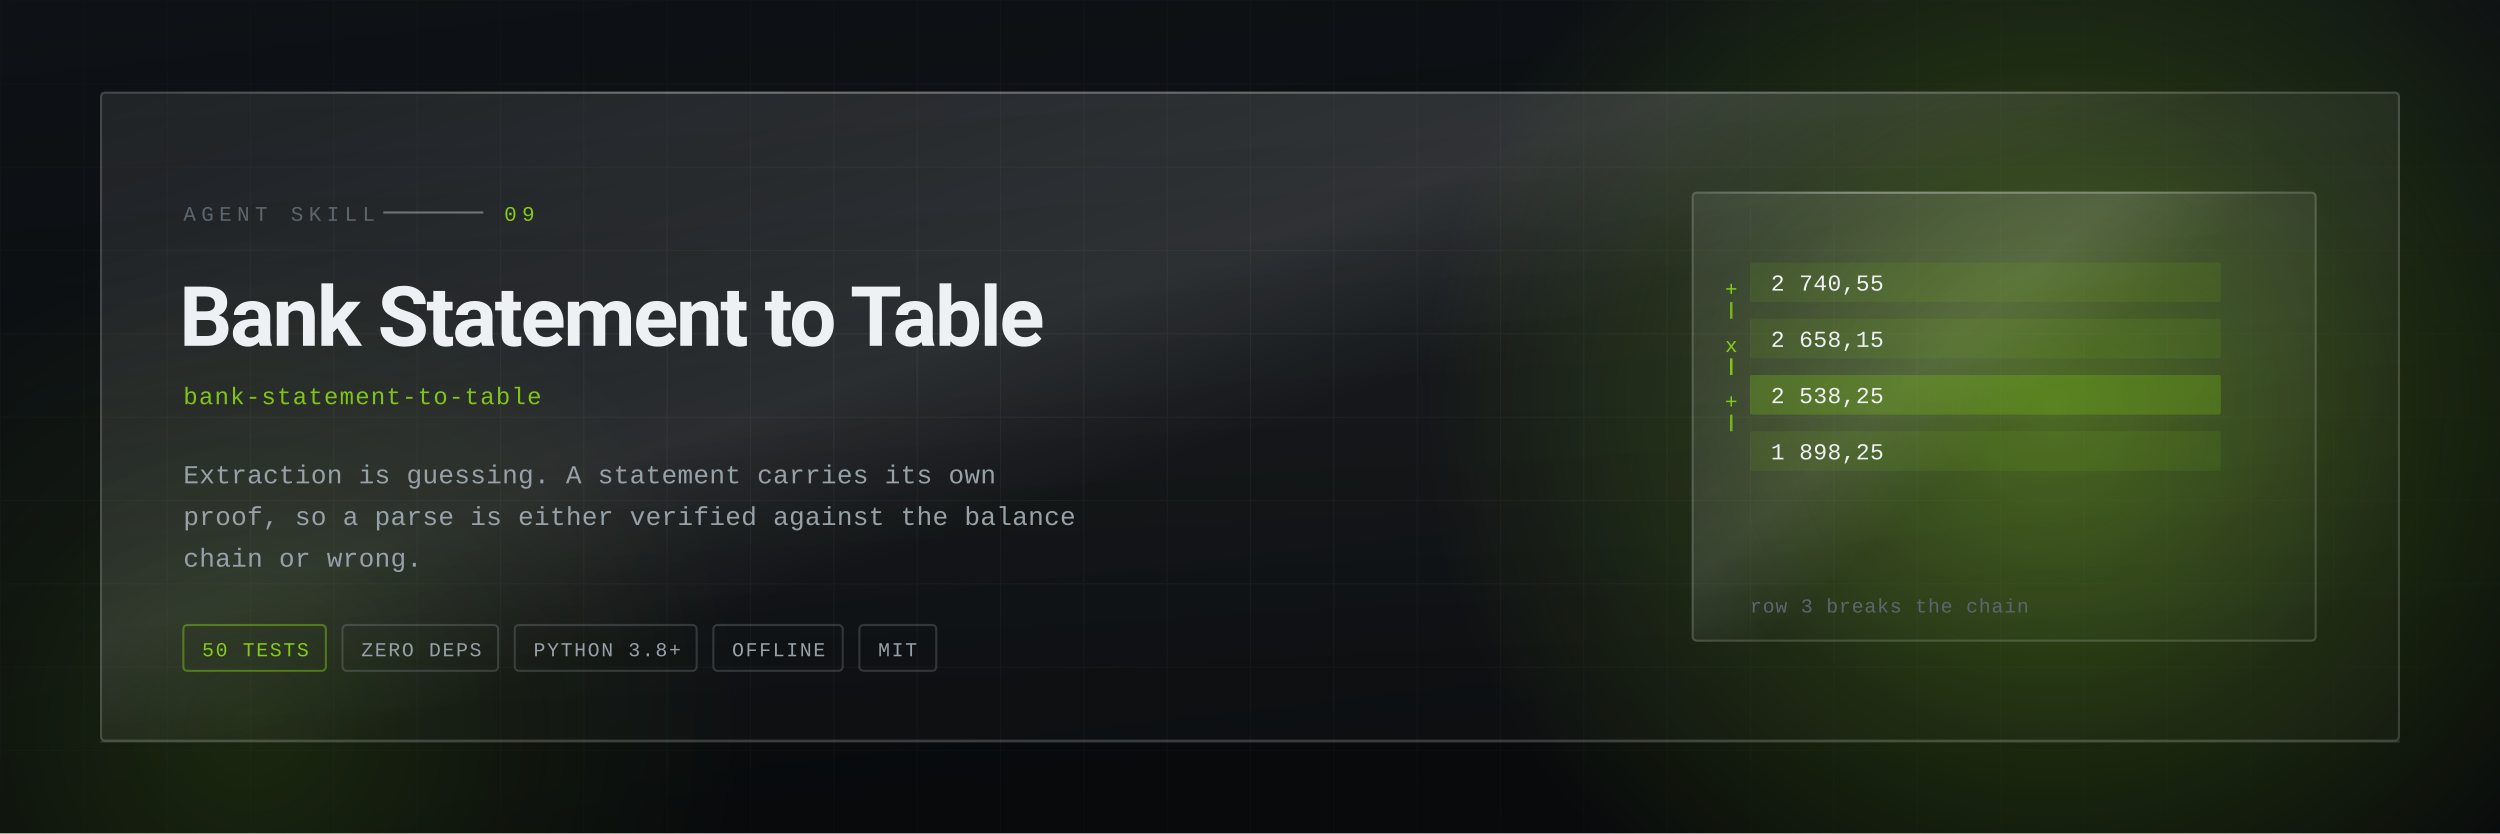
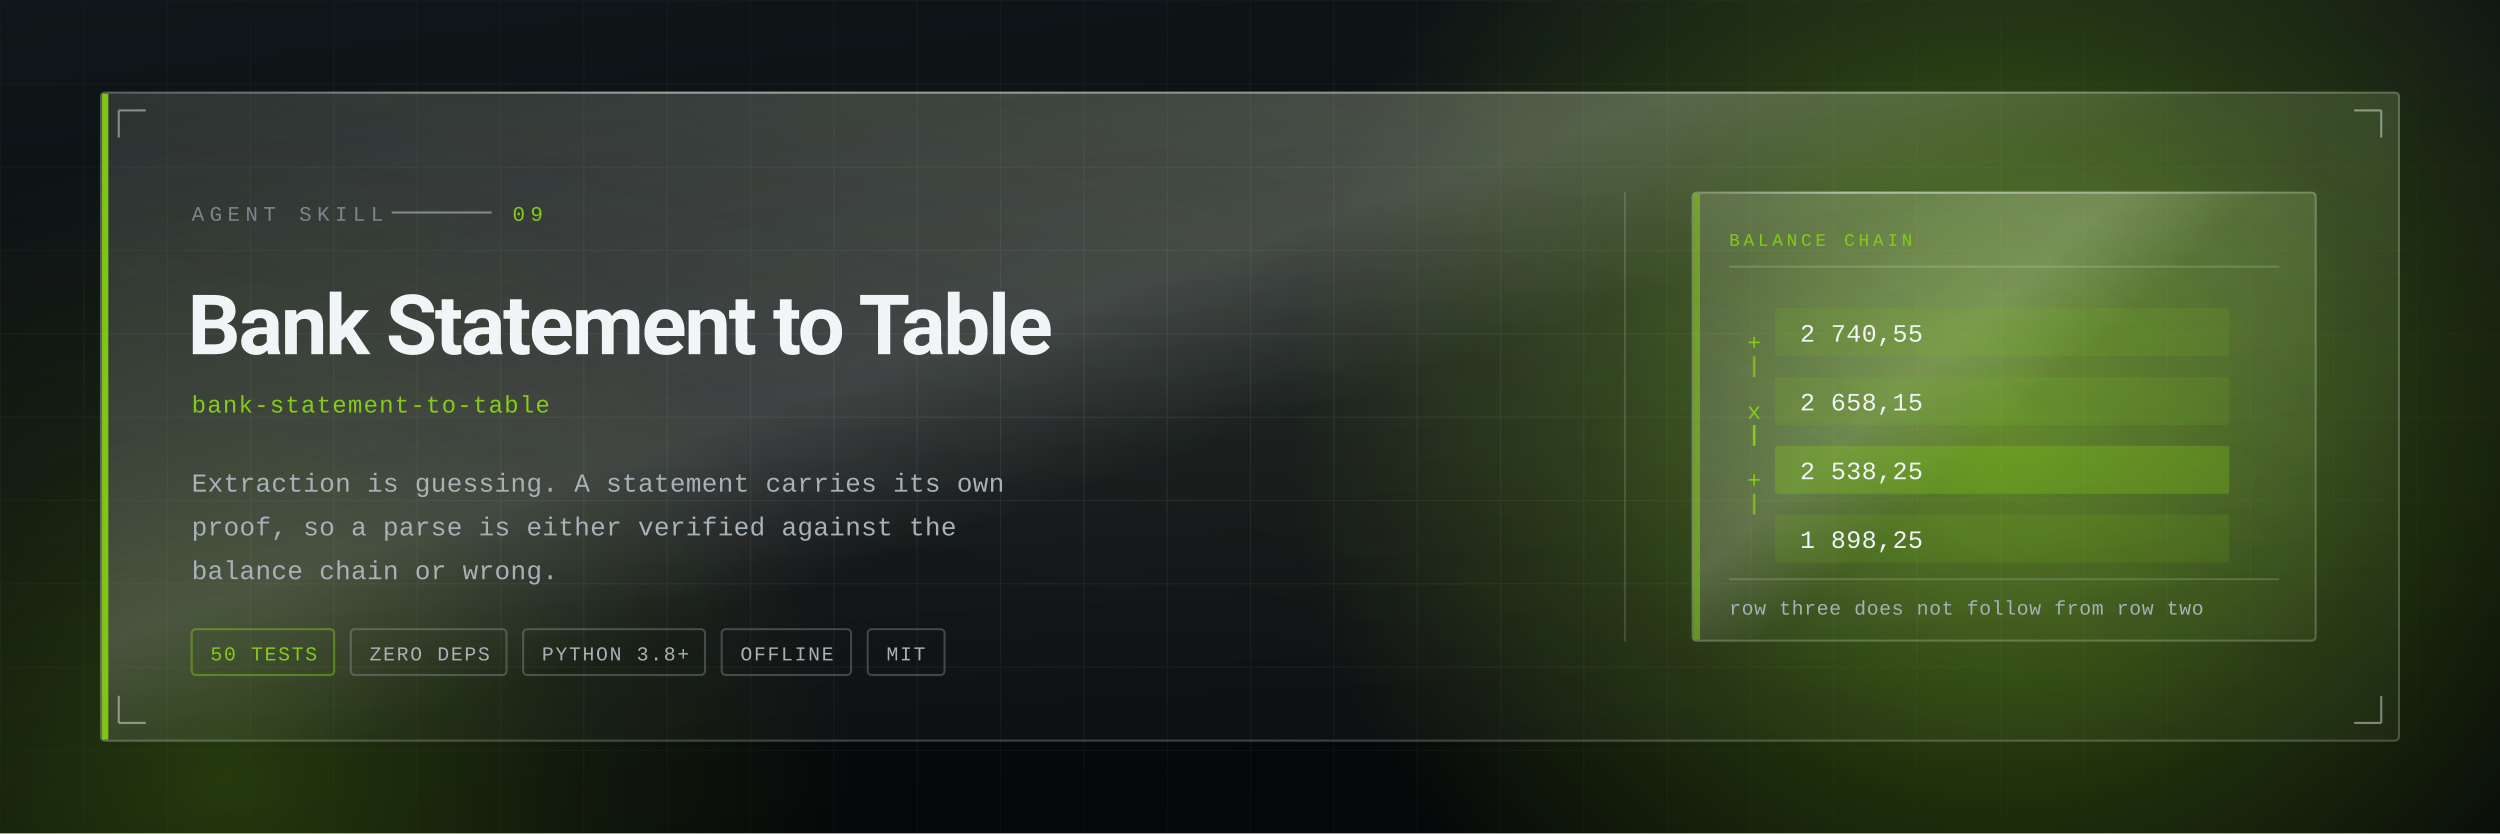
<svg xmlns="http://www.w3.org/2000/svg" width="1200" height="400" viewBox="0 0 1200 400" role="img">
  <defs>
    <linearGradient id="bg1" x1="0" y1="0" x2="0.35" y2="1">
-       <stop offset="0" stop-color="#0E1216" />
-       <stop offset="1" stop-color="#080A0C" />
+       <stop offset="0" stop-color="#101619" />
+       <stop offset="1" stop-color="#050709" />
    </linearGradient>
    <pattern id="grid2" width="40" height="40" patternUnits="userSpaceOnUse">
-       <path d="M 40 0 L 0 0 0 40" fill="none" stroke="#FFFFFF" stroke-opacity="0.045" stroke-width="1" />
+       <path d="M 40 0 L 0 0 0 40" fill="none" stroke="#FFFFFF" stroke-opacity="0.075" stroke-width="1" />
    </pattern>
    <radialGradient id="gmask3" cx="0.42" cy="0.5" r="0.75">
      <stop offset="0" stop-color="#fff" stop-opacity="1" />
      <stop offset="1" stop-color="#fff" stop-opacity="0" />
    </radialGradient>
    <mask id="gmask3m">
      <rect width="1200" height="400" fill="url(#gmask3)" />
    </mask>
    <radialGradient id="glow4" cx="0.5" cy="0.5" r="0.5">
-       <stop offset="0" stop-color="#84CC16" stop-opacity="0.420" />
-       <stop offset="0.55" stop-color="#84CC16" stop-opacity="0.147" />
+       <stop offset="0" stop-color="#84CC16" stop-opacity="0.550" />
+       <stop offset="0.55" stop-color="#84CC16" stop-opacity="0.193" />
      <stop offset="1" stop-color="#84CC16" stop-opacity="0" />
    </radialGradient>
    <radialGradient id="glow5" cx="0.5" cy="0.5" r="0.5">
-       <stop offset="0" stop-color="#84CC16" stop-opacity="0.147" />
-       <stop offset="0.55" stop-color="#84CC16" stop-opacity="0.051" />
+       <stop offset="0" stop-color="#84CC16" stop-opacity="0.248" />
+       <stop offset="0.55" stop-color="#84CC16" stop-opacity="0.087" />
      <stop offset="1" stop-color="#84CC16" stop-opacity="0" />
    </radialGradient>
    <linearGradient id="pane6" x1="0" y1="0" x2="0.2" y2="1">
-       <stop offset="0" stop-color="#FFFFFF" stop-opacity="0.075" />
-       <stop offset="1" stop-color="#FFFFFF" stop-opacity="0.018" />
+       <stop offset="0" stop-color="#FFFFFF" stop-opacity="0.115" />
+       <stop offset="1" stop-color="#FFFFFF" stop-opacity="0.032" />
    </linearGradient>
    <linearGradient id="sheen7" x1="0" y1="0" x2="1" y2="0.8">
      <stop offset="0" stop-color="#FFFFFF" stop-opacity="0" />
-       <stop offset="0.42" stop-color="#FFFFFF" stop-opacity="0.090" />
+       <stop offset="0.42" stop-color="#FFFFFF" stop-opacity="0.153" />
      <stop offset="0.56" stop-color="#FFFFFF" stop-opacity="0" />
    </linearGradient>
    <clipPath id="clip8">
      <rect x="48.0" y="44.0" width="1104.0" height="312.0" rx="2" />
    </clipPath>
    <linearGradient id="edge9" x1="0" y1="0" x2="1" y2="0">
      <stop offset="0" stop-color="#FFFFFF" stop-opacity="0" />
-       <stop offset="0.25" stop-color="#FFFFFF" stop-opacity="0.220" />
-       <stop offset="0.75" stop-color="#FFFFFF" stop-opacity="0.080" />
+       <stop offset="0.25" stop-color="#FFFFFF" stop-opacity="0.374" />
+       <stop offset="0.75" stop-color="#FFFFFF" stop-opacity="0.136" />
      <stop offset="1" stop-color="#FFFFFF" stop-opacity="0" />
    </linearGradient>
-     <linearGradient id="pane10" x1="0" y1="0" x2="0.2" y2="1">
-       <stop offset="0" stop-color="#FFFFFF" stop-opacity="0.075" />
-       <stop offset="1" stop-color="#FFFFFF" stop-opacity="0.018" />
+     <linearGradient id="tint10" x1="1" y1="0" x2="0" y2="1">
+       <stop offset="0" stop-color="#84CC16" stop-opacity="0.075" />
+       <stop offset="0.7" stop-color="#84CC16" stop-opacity="0" />
    </linearGradient>
-     <linearGradient id="sheen11" x1="0" y1="0" x2="1" y2="0.8">
+     <linearGradient id="pane11" x1="0" y1="0" x2="0.2" y2="1">
+       <stop offset="0" stop-color="#FFFFFF" stop-opacity="0.115" />
+       <stop offset="1" stop-color="#FFFFFF" stop-opacity="0.032" />
+     </linearGradient>
+     <linearGradient id="sheen12" x1="0" y1="0" x2="1" y2="0.8">
      <stop offset="0" stop-color="#FFFFFF" stop-opacity="0" />
-       <stop offset="0.42" stop-color="#FFFFFF" stop-opacity="0.090" />
+       <stop offset="0.42" stop-color="#FFFFFF" stop-opacity="0.153" />
      <stop offset="0.56" stop-color="#FFFFFF" stop-opacity="0" />
    </linearGradient>
-     <clipPath id="clip12">
+     <clipPath id="clip13">
      <rect x="812.0" y="92.0" width="300.0" height="216.0" rx="2" />
    </clipPath>
-     <linearGradient id="edge13" x1="0" y1="0" x2="1" y2="0">
+     <linearGradient id="edge14" x1="0" y1="0" x2="1" y2="0">
      <stop offset="0" stop-color="#FFFFFF" stop-opacity="0" />
-       <stop offset="0.25" stop-color="#FFFFFF" stop-opacity="0.220" />
-       <stop offset="0.75" stop-color="#FFFFFF" stop-opacity="0.080" />
+       <stop offset="0.25" stop-color="#FFFFFF" stop-opacity="0.374" />
+       <stop offset="0.75" stop-color="#FFFFFF" stop-opacity="0.136" />
      <stop offset="1" stop-color="#FFFFFF" stop-opacity="0" />
+     </linearGradient>
+     <linearGradient id="tint15" x1="1" y1="0" x2="0" y2="1">
+       <stop offset="0" stop-color="#84CC16" stop-opacity="0.075" />
+       <stop offset="0.7" stop-color="#84CC16" stop-opacity="0" />
    </linearGradient>
  </defs>
  <rect width="1200" height="400" fill="url(#bg1)" />
  <rect width="1200" height="400" fill="url(#grid2)" mask="url(#gmask3m)" />
-   <circle cx="985.0" cy="196.0" r="300.0" fill="url(#glow4)" />
-   <circle cx="120.0" cy="350.0" r="240.0" fill="url(#glow5)" />
+   <circle cx="960.0" cy="200.0" r="340.0" fill="url(#glow4)" />
+   <circle cx="110.0" cy="372.0" r="300.0" fill="url(#glow5)" />
  <rect x="48.0" y="44.0" width="1104.0" height="312.0" rx="2" fill="url(#pane6)" />
  <g clip-path="url(#clip8)">
    <rect x="48.0" y="44.0" width="1104.0" height="312.0" fill="url(#sheen7)" />
  </g>
  <rect x="48.0" y="44.0" width="1104.0" height="1" fill="url(#edge9)" />
-   <rect x="48.5" y="44.5" width="1103.0" height="311.0" rx="2" fill="none" stroke="#FFFFFF" stroke-opacity="0.160" stroke-width="1" />
-   <text x="88.0" y="106.0" font-family="ui-monospace, SFMono-Regular, Menlo, Consolas, &quot;Liberation Mono&quot;, monospace" font-size="10.0" font-weight="400" fill="#5C666D" text-anchor="start" letter-spacing="2.60">AGENT SKILL</text>
-   <line x1="184.0" y1="102.0" x2="232.0" y2="102.0" stroke="#FFFFFF" stroke-opacity="0.350" stroke-width="1.0" />
-   <text x="242.0" y="106.0" font-family="ui-monospace, SFMono-Regular, Menlo, Consolas, &quot;Liberation Mono&quot;, monospace" font-size="10.0" font-weight="400" fill="#84CC16" text-anchor="start" letter-spacing="2.60">09</text>
-   <text x="86.0" y="166.0" font-family="system-ui, -apple-system, &quot;Segoe UI&quot;, Roboto, Helvetica, Arial, sans-serif" font-size="40.0" font-weight="700" fill="#EDF1F3" text-anchor="start" letter-spacing="-1.10">Bank Statement to Table</text>
-   <text x="88.0" y="194.0" font-family="ui-monospace, SFMono-Regular, Menlo, Consolas, &quot;Liberation Mono&quot;, monospace" font-size="11.5" font-weight="400" fill="#84CC16" text-anchor="start" letter-spacing="0.60" opacity="0.95">bank-statement-to-table</text>
-   <text x="88.0" y="232.0" font-family="ui-monospace, SFMono-Regular, Menlo, Consolas, &quot;Liberation Mono&quot;, monospace" font-size="12.5" font-weight="400" fill="#96A1A8" text-anchor="start" letter-spacing="0.15">Extraction is guessing. A statement carries its own</text>
-   <text x="88.0" y="252.0" font-family="ui-monospace, SFMono-Regular, Menlo, Consolas, &quot;Liberation Mono&quot;, monospace" font-size="12.5" font-weight="400" fill="#96A1A8" text-anchor="start" letter-spacing="0.15">proof, so a parse is either verified against the balance</text>
-   <text x="88.0" y="272.0" font-family="ui-monospace, SFMono-Regular, Menlo, Consolas, &quot;Liberation Mono&quot;, monospace" font-size="12.5" font-weight="400" fill="#96A1A8" text-anchor="start" letter-spacing="0.15">chain or wrong.</text>
-   <rect x="88.0" y="300.0" width="68.4" height="22" rx="2" fill="none" stroke="#84CC16" stroke-opacity="0.450" />
-   <text x="97.0" y="315.0" font-family="ui-monospace, SFMono-Regular, Menlo, Consolas, &quot;Liberation Mono&quot;, monospace" font-size="9.5" font-weight="400" fill="#84CC16" text-anchor="start" letter-spacing="0.80">50 TESTS</text>
-   <rect x="164.4" y="300.0" width="74.7" height="22" rx="2" fill="none" stroke="#96A1A8" stroke-opacity="0.256" />
-   <text x="173.4" y="315.0" font-family="ui-monospace, SFMono-Regular, Menlo, Consolas, &quot;Liberation Mono&quot;, monospace" font-size="9.5" font-weight="400" fill="#96A1A8" text-anchor="start" letter-spacing="0.80">ZERO DEPS</text>
-   <rect x="247.1" y="300.0" width="87.3" height="22" rx="2" fill="none" stroke="#96A1A8" stroke-opacity="0.256" />
-   <text x="256.1" y="315.0" font-family="ui-monospace, SFMono-Regular, Menlo, Consolas, &quot;Liberation Mono&quot;, monospace" font-size="9.5" font-weight="400" fill="#96A1A8" text-anchor="start" letter-spacing="0.80">PYTHON 3.8+</text>
-   <rect x="342.4" y="300.0" width="62.1" height="22" rx="2" fill="none" stroke="#96A1A8" stroke-opacity="0.256" />
-   <text x="351.4" y="315.0" font-family="ui-monospace, SFMono-Regular, Menlo, Consolas, &quot;Liberation Mono&quot;, monospace" font-size="9.5" font-weight="400" fill="#96A1A8" text-anchor="start" letter-spacing="0.80">OFFLINE</text>
-   <rect x="412.5" y="300.0" width="36.9" height="22" rx="2" fill="none" stroke="#96A1A8" stroke-opacity="0.256" />
-   <text x="421.5" y="315.0" font-family="ui-monospace, SFMono-Regular, Menlo, Consolas, &quot;Liberation Mono&quot;, monospace" font-size="9.5" font-weight="400" fill="#96A1A8" text-anchor="start" letter-spacing="0.80">MIT</text>
-   <rect x="812.0" y="92.0" width="300.0" height="216.0" rx="2" fill="url(#pane10)" />
-   <g clip-path="url(#clip12)">
-     <rect x="812.0" y="92.0" width="300.0" height="216.0" fill="url(#sheen11)" />
+   <rect x="48.0" y="44.0" width="1104.0" height="312.0" rx="2" fill="url(#tint10)" />
+   <rect x="48.5" y="44.5" width="1103.0" height="311.0" rx="2" fill="none" stroke="#FFFFFF" stroke-opacity="0.200" stroke-width="1" />
+   <rect x="49.0" y="45.0" width="3" height="310.0" fill="#84CC16" fill-opacity="0.95" />
+   <path d="M 57.0 53.0 h 13.0 M 57.0 53.0 v 13.0" stroke="#FFFFFF" stroke-opacity="0.440" stroke-width="1" />
+   <path d="M 1143.0 53.0 h -13.0 M 1143.0 53.0 v 13.0" stroke="#FFFFFF" stroke-opacity="0.440" stroke-width="1" />
+   <path d="M 57.0 347.0 h 13.0 M 57.0 347.0 v -13.0" stroke="#FFFFFF" stroke-opacity="0.440" stroke-width="1" />
+   <path d="M 1143.0 347.0 h -13.0 M 1143.0 347.0 v -13.0" stroke="#FFFFFF" stroke-opacity="0.440" stroke-width="1" />
+   <text x="92.0" y="106.0" font-family="ui-monospace, SFMono-Regular, Menlo, Consolas, &quot;Liberation Mono&quot;, monospace" font-size="10.0" font-weight="400" fill="#7A868E" text-anchor="start" letter-spacing="2.60">AGENT SKILL</text>
+   <line x1="188.0" y1="102.0" x2="236.0" y2="102.0" stroke="#FFFFFF" stroke-opacity="0.400" stroke-width="1.0" />
+   <text x="246.0" y="106.0" font-family="ui-monospace, SFMono-Regular, Menlo, Consolas, &quot;Liberation Mono&quot;, monospace" font-size="10.0" font-weight="400" fill="#84CC16" text-anchor="start" letter-spacing="2.60">09</text>
+   <text x="90.0" y="170.0" font-family="system-ui, -apple-system, &quot;Segoe UI&quot;, Roboto, Helvetica, Arial, sans-serif" font-size="40.0" font-weight="700" fill="#F1F5F7" text-anchor="start" letter-spacing="-1.10">Bank Statement to Table</text>
+   <text x="92.0" y="198.0" font-family="ui-monospace, SFMono-Regular, Menlo, Consolas, &quot;Liberation Mono&quot;, monospace" font-size="11.5" font-weight="400" fill="#84CC16" text-anchor="start" letter-spacing="0.60">bank-statement-to-table</text>
+   <text x="92.0" y="236.0" font-family="ui-monospace, SFMono-Regular, Menlo, Consolas, &quot;Liberation Mono&quot;, monospace" font-size="12.5" font-weight="400" fill="#A6B1B8" text-anchor="start" letter-spacing="0.15">Extraction is guessing. A statement carries its own</text>
+   <text x="92.0" y="257.0" font-family="ui-monospace, SFMono-Regular, Menlo, Consolas, &quot;Liberation Mono&quot;, monospace" font-size="12.5" font-weight="400" fill="#A6B1B8" text-anchor="start" letter-spacing="0.15">proof, so a parse is either verified against the</text>
+   <text x="92.0" y="278.0" font-family="ui-monospace, SFMono-Regular, Menlo, Consolas, &quot;Liberation Mono&quot;, monospace" font-size="12.5" font-weight="400" fill="#A6B1B8" text-anchor="start" letter-spacing="0.15">balance chain or wrong.</text>
+   <rect x="92.0" y="302.0" width="68.4" height="22" rx="2" fill="none" stroke="#84CC16" stroke-opacity="0.450" />
+   <text x="101.0" y="317.0" font-family="ui-monospace, SFMono-Regular, Menlo, Consolas, &quot;Liberation Mono&quot;, monospace" font-size="9.5" font-weight="400" fill="#84CC16" text-anchor="start" letter-spacing="0.80">50 TESTS</text>
+   <rect x="168.4" y="302.0" width="74.7" height="22" rx="2" fill="none" stroke="#A6B1B8" stroke-opacity="0.320" />
+   <text x="177.4" y="317.0" font-family="ui-monospace, SFMono-Regular, Menlo, Consolas, &quot;Liberation Mono&quot;, monospace" font-size="9.5" font-weight="400" fill="#A6B1B8" text-anchor="start" letter-spacing="0.80">ZERO DEPS</text>
+   <rect x="251.1" y="302.0" width="87.3" height="22" rx="2" fill="none" stroke="#A6B1B8" stroke-opacity="0.320" />
+   <text x="260.1" y="317.0" font-family="ui-monospace, SFMono-Regular, Menlo, Consolas, &quot;Liberation Mono&quot;, monospace" font-size="9.5" font-weight="400" fill="#A6B1B8" text-anchor="start" letter-spacing="0.80">PYTHON 3.8+</text>
+   <rect x="346.4" y="302.0" width="62.1" height="22" rx="2" fill="none" stroke="#A6B1B8" stroke-opacity="0.320" />
+   <text x="355.4" y="317.0" font-family="ui-monospace, SFMono-Regular, Menlo, Consolas, &quot;Liberation Mono&quot;, monospace" font-size="9.5" font-weight="400" fill="#A6B1B8" text-anchor="start" letter-spacing="0.80">OFFLINE</text>
+   <rect x="416.5" y="302.0" width="36.9" height="22" rx="2" fill="none" stroke="#A6B1B8" stroke-opacity="0.320" />
+   <text x="425.5" y="317.0" font-family="ui-monospace, SFMono-Regular, Menlo, Consolas, &quot;Liberation Mono&quot;, monospace" font-size="9.5" font-weight="400" fill="#A6B1B8" text-anchor="start" letter-spacing="0.80">MIT</text>
+   <line x1="780.0" y1="92.0" x2="780.0" y2="308.0" stroke="#FFFFFF" stroke-opacity="0.140" stroke-width="1.0" />
+   <rect x="812.0" y="92.0" width="300.0" height="216.0" rx="2" fill="url(#pane11)" />
+   <g clip-path="url(#clip13)">
+     <rect x="812.0" y="92.0" width="300.0" height="216.0" fill="url(#sheen12)" />
  </g>
-   <rect x="812.0" y="92.0" width="300.0" height="1" fill="url(#edge13)" />
-   <rect x="812.5" y="92.5" width="299.0" height="215.0" rx="2" fill="none" stroke="#FFFFFF" stroke-opacity="0.160" stroke-width="1" />
-   <rect x="840.0" y="126.0" width="226.0" height="19" rx="1" fill="#84CC16" fill-opacity="0.10" />
-   <text x="850.0" y="139.5" font-family="ui-monospace, SFMono-Regular, Menlo, Consolas, &quot;Liberation Mono&quot;, monospace" font-size="11.0" font-weight="400" fill="#EDF1F3" text-anchor="start" letter-spacing="0.20">2 740,55</text>
-   <rect x="840.0" y="153.0" width="226.0" height="19" rx="1" fill="#84CC16" fill-opacity="0.10" />
-   <text x="850.0" y="166.5" font-family="ui-monospace, SFMono-Regular, Menlo, Consolas, &quot;Liberation Mono&quot;, monospace" font-size="11.0" font-weight="400" fill="#EDF1F3" text-anchor="start" letter-spacing="0.20">2 658,15</text>
-   <path d="M 831.0 145.0 V 153.0" stroke="#84CC16" stroke-opacity="0.80" stroke-width="1.2" />
-   <text x="831.0" y="142.0" font-family="ui-monospace, SFMono-Regular, Menlo, Consolas, &quot;Liberation Mono&quot;, monospace" font-size="10.0" font-weight="400" fill="#84CC16" text-anchor="middle">+</text>
-   <rect x="840.0" y="180.0" width="226.0" height="19" rx="1" fill="#84CC16" fill-opacity="0.26" />
-   <text x="850.0" y="193.5" font-family="ui-monospace, SFMono-Regular, Menlo, Consolas, &quot;Liberation Mono&quot;, monospace" font-size="11.0" font-weight="400" fill="#EDF1F3" text-anchor="start" letter-spacing="0.20">2 538,25</text>
-   <path d="M 831.0 172.0 V 180.0" stroke="#84CC16" stroke-opacity="0.95" stroke-width="1.2" />
-   <text x="831.0" y="169.0" font-family="ui-monospace, SFMono-Regular, Menlo, Consolas, &quot;Liberation Mono&quot;, monospace" font-size="10.0" font-weight="400" fill="#84CC16" text-anchor="middle">x</text>
-   <rect x="840.0" y="207.0" width="226.0" height="19" rx="1" fill="#84CC16" fill-opacity="0.10" />
-   <text x="850.0" y="220.5" font-family="ui-monospace, SFMono-Regular, Menlo, Consolas, &quot;Liberation Mono&quot;, monospace" font-size="11.0" font-weight="400" fill="#EDF1F3" text-anchor="start" letter-spacing="0.20">1 898,25</text>
-   <path d="M 831.0 199.0 V 207.0" stroke="#84CC16" stroke-opacity="0.80" stroke-width="1.2" />
-   <text x="831.0" y="196.0" font-family="ui-monospace, SFMono-Regular, Menlo, Consolas, &quot;Liberation Mono&quot;, monospace" font-size="10.0" font-weight="400" fill="#84CC16" text-anchor="middle">+</text>
-   <text x="840.0" y="294.0" font-family="ui-monospace, SFMono-Regular, Menlo, Consolas, &quot;Liberation Mono&quot;, monospace" font-size="9.5" font-weight="400" fill="#5C666D" text-anchor="start" letter-spacing="0.40">row 3 breaks the chain</text>
-   <line x1="48.0" y1="356.0" x2="1152.0" y2="356.0" stroke="#FFFFFF" stroke-opacity="0.100" stroke-width="1.0" />
+   <rect x="812.0" y="92.0" width="300.0" height="1" fill="url(#edge14)" />
+   <rect x="812.0" y="92.0" width="300.0" height="216.0" rx="2" fill="url(#tint15)" />
+   <rect x="812.5" y="92.5" width="299.0" height="215.0" rx="2" fill="none" stroke="#FFFFFF" stroke-opacity="0.200" stroke-width="1" />
+   <rect x="813.0" y="93.0" width="3" height="214.0" fill="#84CC16" fill-opacity="0.55" />
+   <text x="830.0" y="118.0" font-family="ui-monospace, SFMono-Regular, Menlo, Consolas, &quot;Liberation Mono&quot;, monospace" font-size="8.5" font-weight="400" fill="#84CC16" text-anchor="start" letter-spacing="1.80">BALANCE CHAIN</text>
+   <line x1="830.0" y1="128.0" x2="1094.0" y2="128.0" stroke="#FFFFFF" stroke-opacity="0.160" stroke-width="1.0" />
+   <rect x="852.0" y="148.0" width="218.0" height="23" rx="1" fill="#84CC16" fill-opacity="0.12" />
+   <text x="864.0" y="164.0" font-family="ui-monospace, SFMono-Regular, Menlo, Consolas, &quot;Liberation Mono&quot;, monospace" font-size="12.0" font-weight="400" fill="#F1F5F7" text-anchor="start" letter-spacing="0.20">2 740,55</text>
+   <rect x="852.0" y="181.0" width="218.0" height="23" rx="1" fill="#84CC16" fill-opacity="0.12" />
+   <text x="864.0" y="197.0" font-family="ui-monospace, SFMono-Regular, Menlo, Consolas, &quot;Liberation Mono&quot;, monospace" font-size="12.0" font-weight="400" fill="#F1F5F7" text-anchor="start" letter-spacing="0.20">2 658,15</text>
+   <path d="M 842.0 171.0 V 181.0" stroke="#84CC16" stroke-opacity="0.75" stroke-width="1.3" />
+   <text x="842.0" y="168.0" font-family="ui-monospace, SFMono-Regular, Menlo, Consolas, &quot;Liberation Mono&quot;, monospace" font-size="11.0" font-weight="400" fill="#84CC16" text-anchor="middle">+</text>
+   <rect x="852.0" y="214.0" width="218.0" height="23" rx="1" fill="#84CC16" fill-opacity="0.30" />
+   <text x="864.0" y="230.0" font-family="ui-monospace, SFMono-Regular, Menlo, Consolas, &quot;Liberation Mono&quot;, monospace" font-size="12.0" font-weight="400" fill="#F1F5F7" text-anchor="start" letter-spacing="0.20">2 538,25</text>
+   <path d="M 842.0 204.0 V 214.0" stroke="#84CC16" stroke-opacity="1.00" stroke-width="1.3" />
+   <text x="842.0" y="201.0" font-family="ui-monospace, SFMono-Regular, Menlo, Consolas, &quot;Liberation Mono&quot;, monospace" font-size="11.0" font-weight="400" fill="#84CC16" text-anchor="middle">x</text>
+   <rect x="852.0" y="247.0" width="218.0" height="23" rx="1" fill="#84CC16" fill-opacity="0.12" />
+   <text x="864.0" y="263.0" font-family="ui-monospace, SFMono-Regular, Menlo, Consolas, &quot;Liberation Mono&quot;, monospace" font-size="12.0" font-weight="400" fill="#F1F5F7" text-anchor="start" letter-spacing="0.20">1 898,25</text>
+   <path d="M 842.0 237.0 V 247.0" stroke="#84CC16" stroke-opacity="0.75" stroke-width="1.3" />
+   <text x="842.0" y="234.0" font-family="ui-monospace, SFMono-Regular, Menlo, Consolas, &quot;Liberation Mono&quot;, monospace" font-size="11.0" font-weight="400" fill="#84CC16" text-anchor="middle">+</text>
+   <line x1="830.0" y1="278.0" x2="1094.0" y2="278.0" stroke="#FFFFFF" stroke-opacity="0.160" stroke-width="1.0" />
+   <text x="830.0" y="295.0" font-family="ui-monospace, SFMono-Regular, Menlo, Consolas, &quot;Liberation Mono&quot;, monospace" font-size="9.5" font-weight="400" fill="#A6B1B8" text-anchor="start" letter-spacing="0.30">row three does not follow from row two</text>
</svg>
